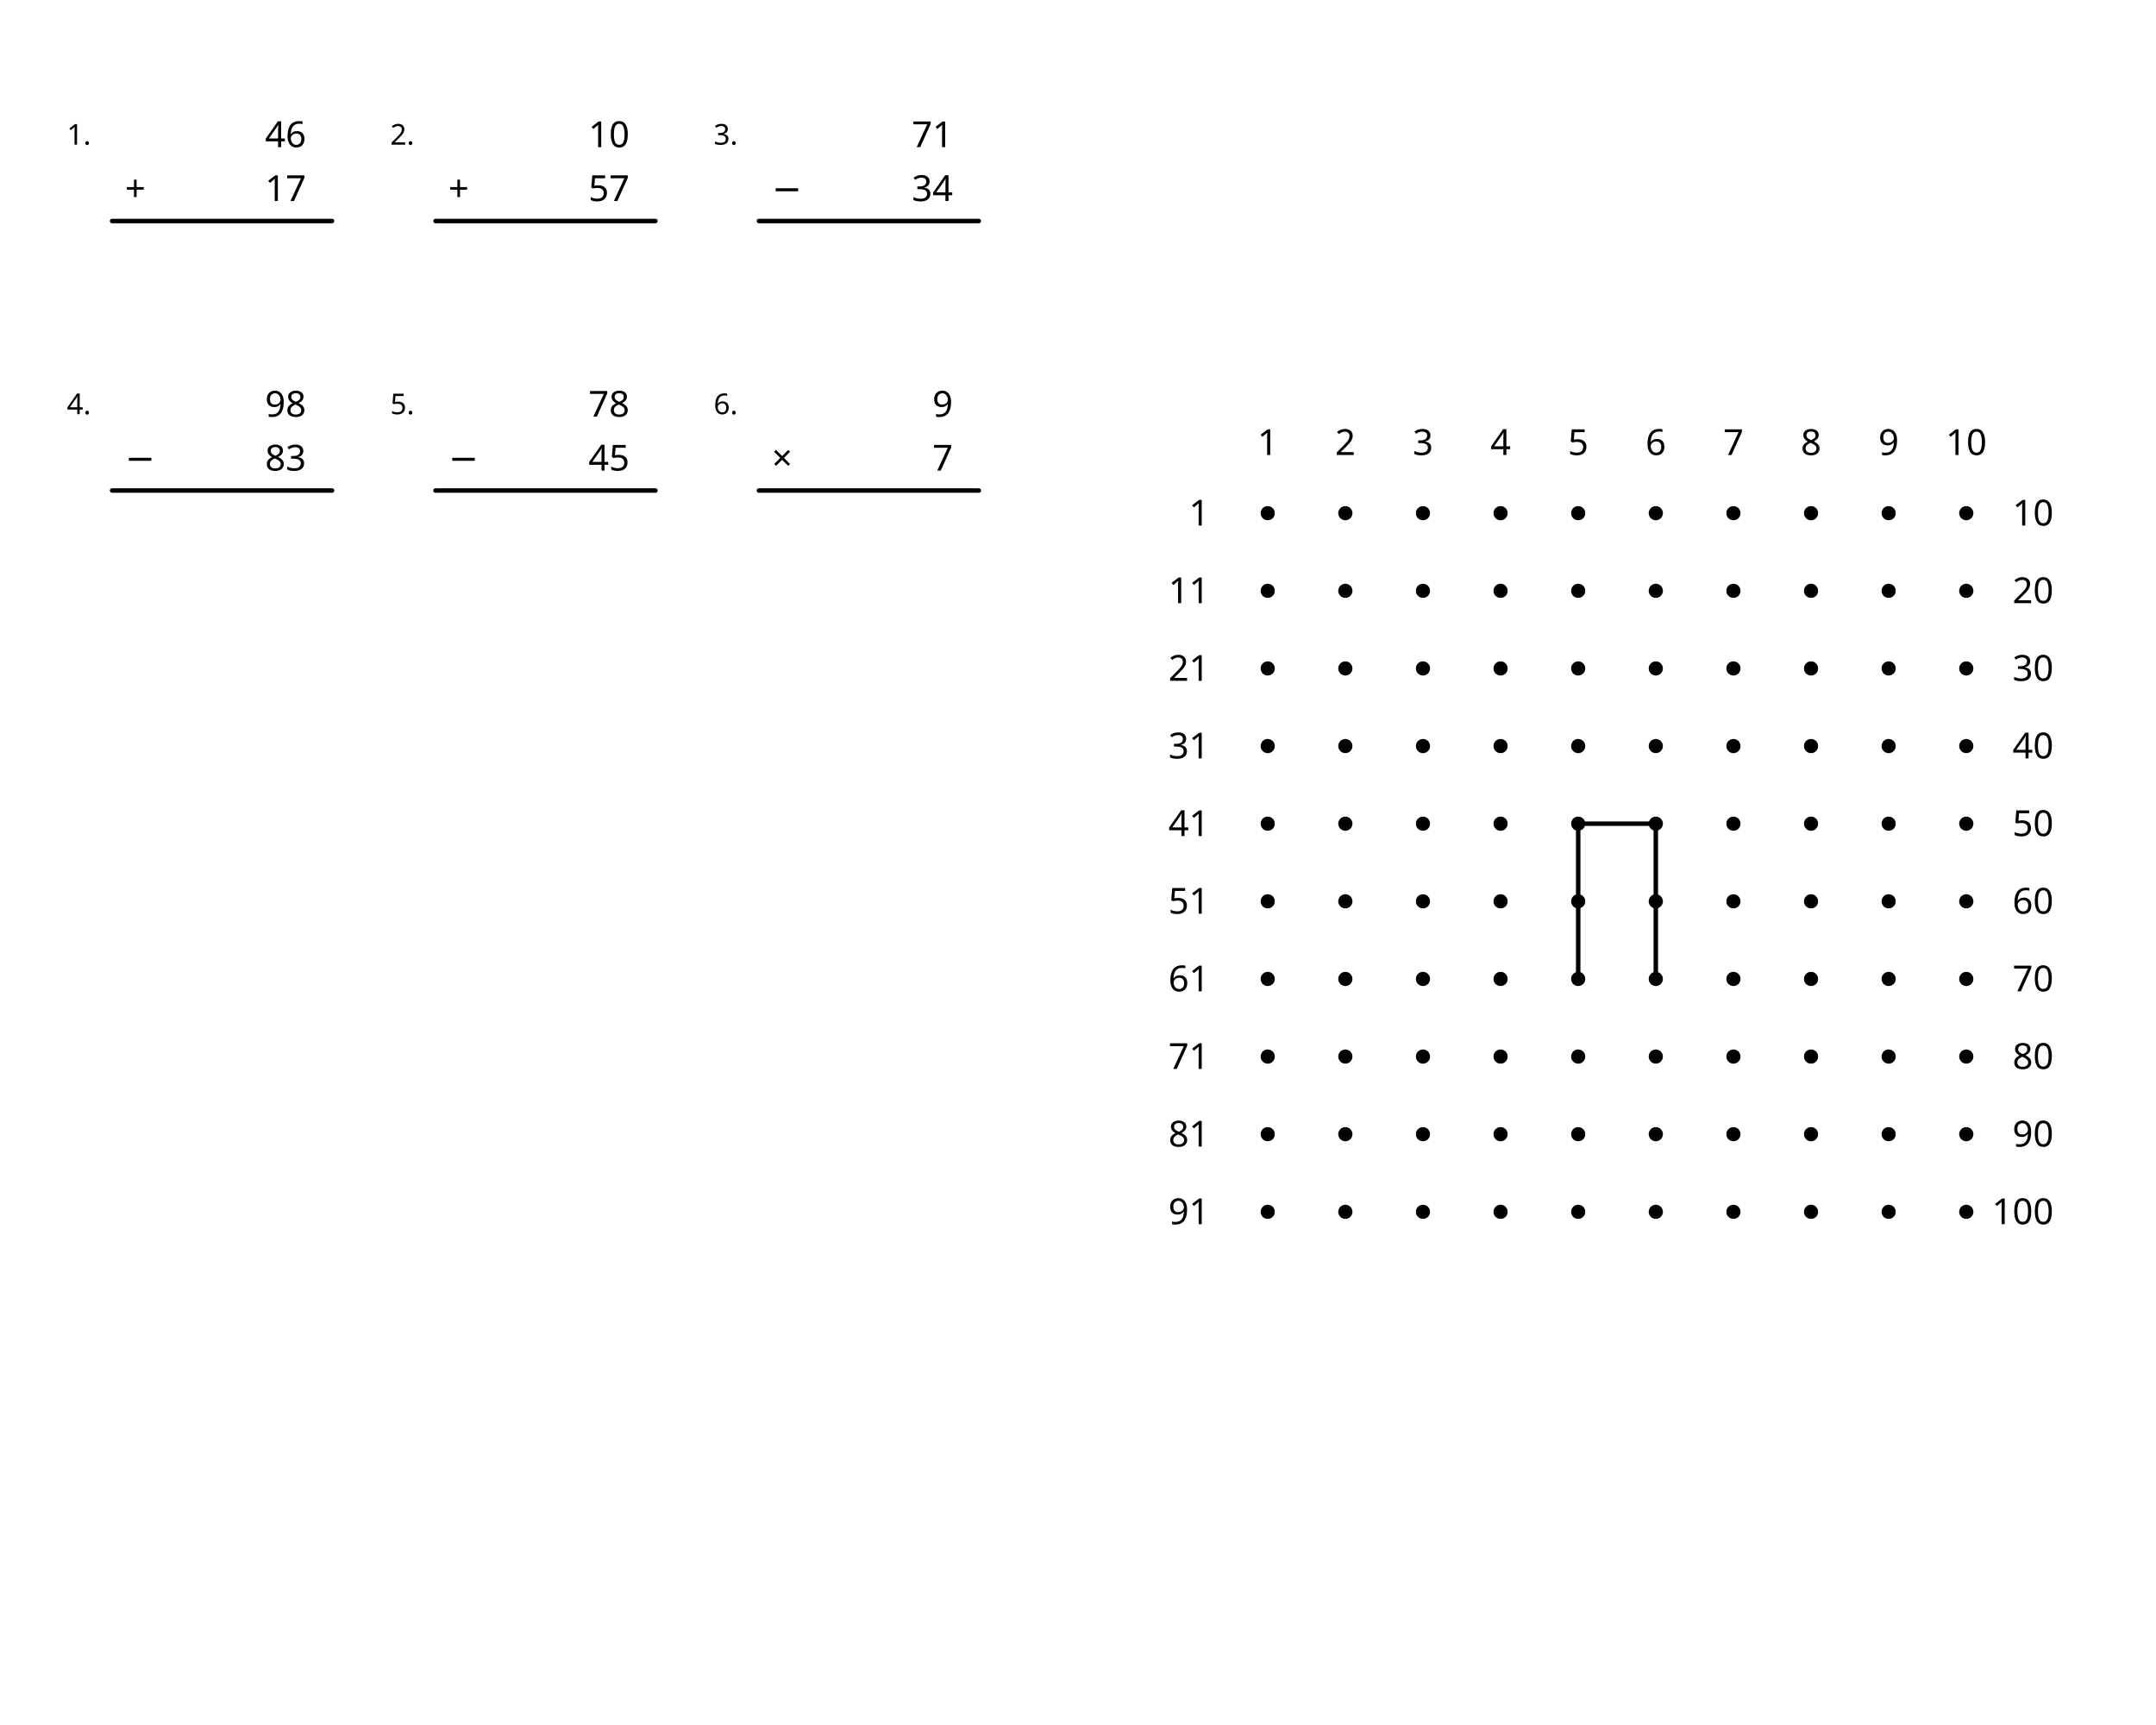
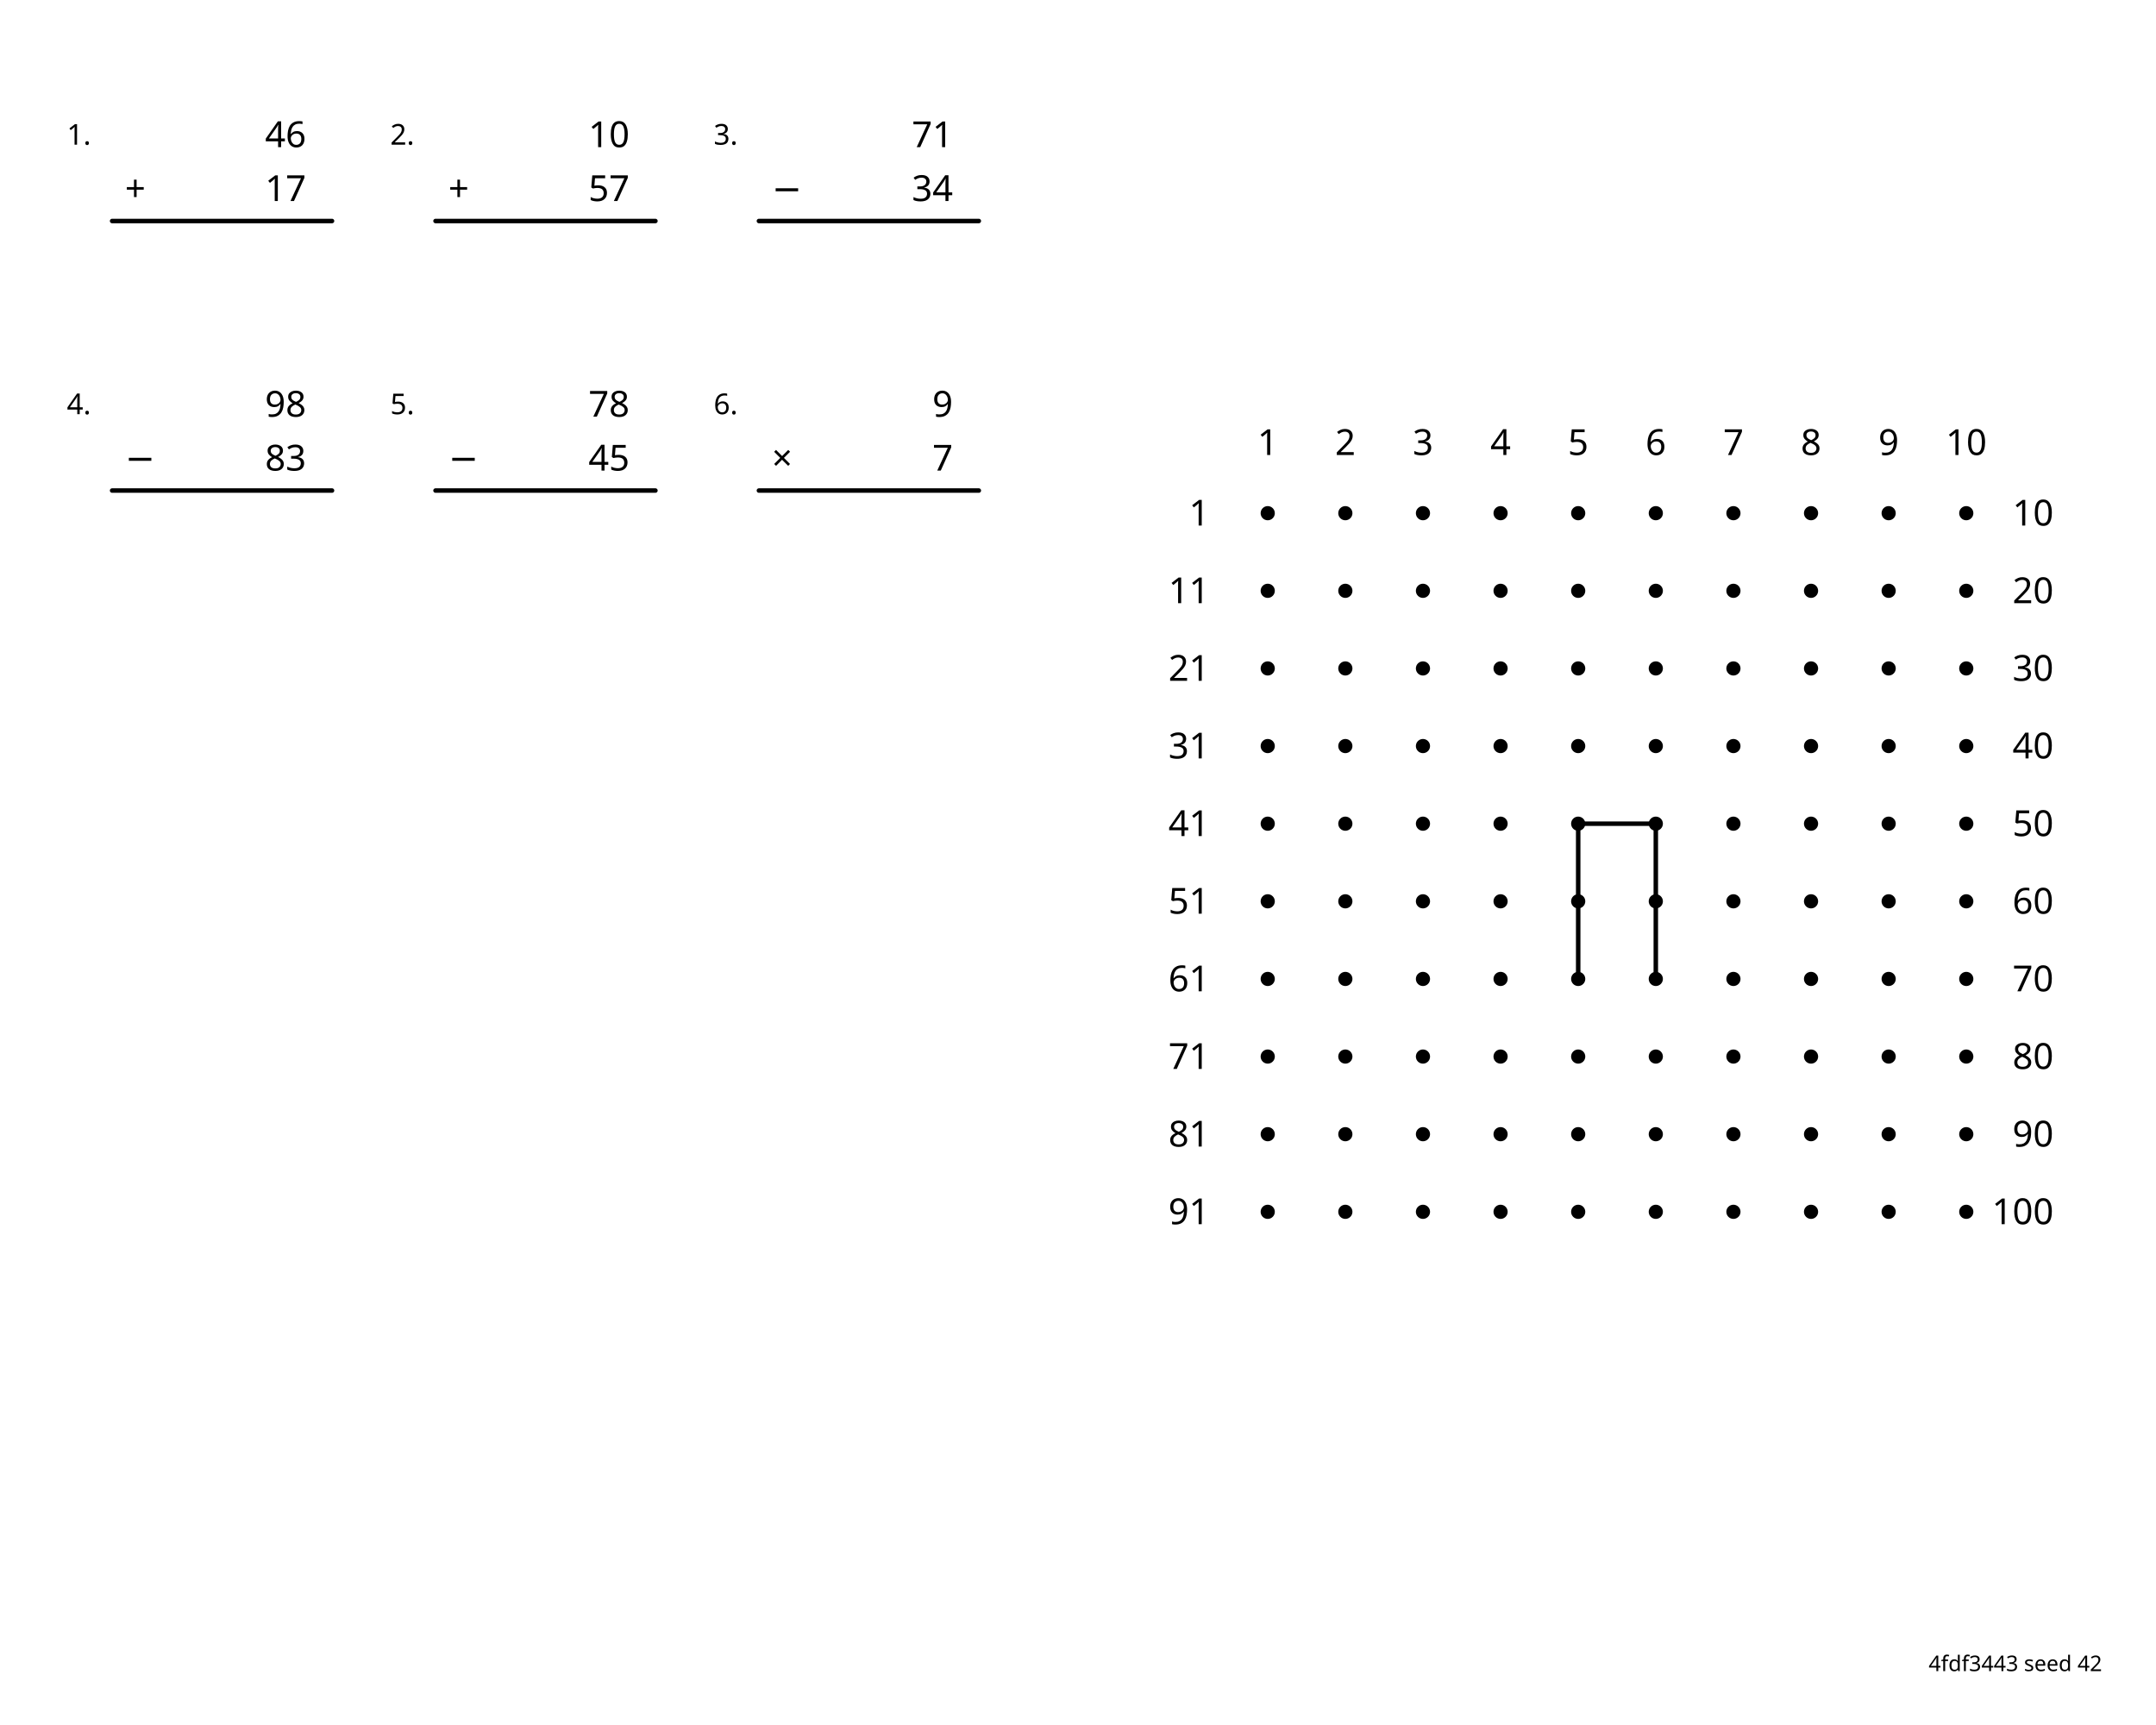
<svg xmlns="http://www.w3.org/2000/svg" class="svglite" data-engine-version="2.0" width="720.00pt" height="576.00pt" viewBox="0 0 720.00 576.00">
  <defs>
    <style type="text/css">
    .svglite line, .svglite polyline, .svglite polygon, .svglite path, .svglite rect, .svglite circle {
      fill: none;
      stroke: #000000;
      stroke-linecap: round;
      stroke-linejoin: round;
      stroke-miterlimit: 10.00;
    }
  </style>
  </defs>
  <rect width="100%" height="100%" style="stroke: none; fill: #FFFFFF;" />
  <defs>
    <clipPath id="cpMC4wMHw3MjAuMDB8MC4wMHw1NzYuMDA=">
      <rect x="0.00" y="0.00" width="720.00" height="576.00" />
    </clipPath>
  </defs>
  <g clip-path="url(#cpMC4wMHw3MjAuMDB8MC4wMHw1NzYuMDA=)">
    <line x1="37.44" y1="73.80" x2="110.88" y2="73.80" style="stroke-width: 1.50;" />
    <line x1="145.44" y1="73.80" x2="218.88" y2="73.80" style="stroke-width: 1.50;" />
    <line x1="253.44" y1="73.80" x2="326.88" y2="73.80" style="stroke-width: 1.50;" />
    <line x1="37.44" y1="163.80" x2="110.88" y2="163.80" style="stroke-width: 1.50;" />
    <line x1="145.44" y1="163.80" x2="218.88" y2="163.80" style="stroke-width: 1.50;" />
    <line x1="253.44" y1="163.80" x2="326.88" y2="163.80" style="stroke-width: 1.50;" />
    <text x="102.24" y="49.13" text-anchor="end" style="font-size: 12.00px; font-family: sans;" textLength="13.35px" lengthAdjust="spacingAndGlyphs">46</text>
    <text x="102.24" y="67.13" text-anchor="end" style="font-size: 12.00px; font-family: sans;" textLength="13.35px" lengthAdjust="spacingAndGlyphs">17</text>
    <text x="210.24" y="49.13" text-anchor="end" style="font-size: 12.00px; font-family: sans;" textLength="13.35px" lengthAdjust="spacingAndGlyphs">10</text>
    <text x="210.24" y="67.13" text-anchor="end" style="font-size: 12.00px; font-family: sans;" textLength="13.35px" lengthAdjust="spacingAndGlyphs">57</text>
    <text x="318.24" y="49.13" text-anchor="end" style="font-size: 12.00px; font-family: sans;" textLength="13.35px" lengthAdjust="spacingAndGlyphs">71</text>
    <text x="318.24" y="67.13" text-anchor="end" style="font-size: 12.00px; font-family: sans;" textLength="13.35px" lengthAdjust="spacingAndGlyphs">34</text>
    <text x="102.24" y="139.13" text-anchor="end" style="font-size: 12.00px; font-family: sans;" textLength="13.35px" lengthAdjust="spacingAndGlyphs">98</text>
    <text x="102.24" y="157.13" text-anchor="end" style="font-size: 12.00px; font-family: sans;" textLength="13.35px" lengthAdjust="spacingAndGlyphs">83</text>
    <text x="210.24" y="139.13" text-anchor="end" style="font-size: 12.00px; font-family: sans;" textLength="13.35px" lengthAdjust="spacingAndGlyphs">78</text>
    <text x="210.24" y="157.13" text-anchor="end" style="font-size: 12.00px; font-family: sans;" textLength="13.35px" lengthAdjust="spacingAndGlyphs">45</text>
    <text x="318.24" y="139.13" text-anchor="end" style="font-size: 12.00px; font-family: sans;" textLength="6.67px" lengthAdjust="spacingAndGlyphs">9</text>
    <text x="318.24" y="157.13" text-anchor="end" style="font-size: 12.00px; font-family: sans;" textLength="6.67px" lengthAdjust="spacingAndGlyphs">7</text>
    <text x="41.76" y="67.13" style="font-size: 12.00px; font-family: sans;" textLength="7.01px" lengthAdjust="spacingAndGlyphs">+</text>
    <text x="149.76" y="67.13" style="font-size: 12.00px; font-family: sans;" textLength="7.01px" lengthAdjust="spacingAndGlyphs">+</text>
    <text x="257.76" y="67.13" style="font-size: 12.00px; font-family: sans;" textLength="7.01px" lengthAdjust="spacingAndGlyphs">−</text>
    <text x="41.76" y="157.13" style="font-size: 12.00px; font-family: sans;" textLength="7.01px" lengthAdjust="spacingAndGlyphs">−</text>
    <text x="149.76" y="157.13" style="font-size: 12.00px; font-family: sans;" textLength="7.01px" lengthAdjust="spacingAndGlyphs">−</text>
    <text x="257.76" y="157.13" style="font-size: 12.00px; font-family: sans;" textLength="7.01px" lengthAdjust="spacingAndGlyphs">×</text>
    <text x="22.32" y="48.30" style="font-size: 9.60px; font-family: sans;" textLength="8.01px" lengthAdjust="spacingAndGlyphs">1.</text>
    <text x="130.32" y="48.30" style="font-size: 9.60px; font-family: sans;" textLength="8.01px" lengthAdjust="spacingAndGlyphs">2.</text>
    <text x="238.32" y="48.30" style="font-size: 9.60px; font-family: sans;" textLength="8.01px" lengthAdjust="spacingAndGlyphs">3.</text>
    <text x="22.32" y="138.30" style="font-size: 9.60px; font-family: sans;" textLength="8.01px" lengthAdjust="spacingAndGlyphs">4.</text>
    <text x="130.32" y="138.30" style="font-size: 9.60px; font-family: sans;" textLength="8.01px" lengthAdjust="spacingAndGlyphs">5.</text>
    <text x="238.32" y="138.30" style="font-size: 9.60px; font-family: sans;" textLength="8.01px" lengthAdjust="spacingAndGlyphs">6.</text>
    <line x1="527.04" y1="326.88" x2="527.04" y2="275.04" style="stroke-width: 1.50;" />
    <line x1="527.04" y1="275.04" x2="552.96" y2="275.04" style="stroke-width: 1.50;" />
    <line x1="552.96" y1="275.04" x2="552.96" y2="326.88" style="stroke-width: 1.50;" />
    <circle cx="423.36" cy="171.36" r="1.62" style="stroke-width: 1.50; fill: #000000;" />
    <circle cx="449.28" cy="171.36" r="1.62" style="stroke-width: 1.50; fill: #000000;" />
    <circle cx="475.20" cy="171.36" r="1.62" style="stroke-width: 1.50; fill: #000000;" />
    <circle cx="501.12" cy="171.36" r="1.62" style="stroke-width: 1.50; fill: #000000;" />
    <circle cx="527.04" cy="171.36" r="1.62" style="stroke-width: 1.50; fill: #000000;" />
    <circle cx="552.96" cy="171.36" r="1.62" style="stroke-width: 1.50; fill: #000000;" />
    <circle cx="578.88" cy="171.36" r="1.62" style="stroke-width: 1.50; fill: #000000;" />
    <circle cx="604.80" cy="171.36" r="1.62" style="stroke-width: 1.50; fill: #000000;" />
    <circle cx="630.72" cy="171.36" r="1.62" style="stroke-width: 1.50; fill: #000000;" />
    <circle cx="656.64" cy="171.36" r="1.62" style="stroke-width: 1.50; fill: #000000;" />
    <circle cx="423.36" cy="197.28" r="1.62" style="stroke-width: 1.50; fill: #000000;" />
    <circle cx="449.28" cy="197.28" r="1.62" style="stroke-width: 1.50; fill: #000000;" />
    <circle cx="475.20" cy="197.28" r="1.62" style="stroke-width: 1.50; fill: #000000;" />
    <circle cx="501.12" cy="197.28" r="1.62" style="stroke-width: 1.50; fill: #000000;" />
    <circle cx="527.04" cy="197.28" r="1.62" style="stroke-width: 1.50; fill: #000000;" />
    <circle cx="552.96" cy="197.28" r="1.62" style="stroke-width: 1.50; fill: #000000;" />
    <circle cx="578.88" cy="197.28" r="1.62" style="stroke-width: 1.50; fill: #000000;" />
    <circle cx="604.80" cy="197.28" r="1.62" style="stroke-width: 1.50; fill: #000000;" />
    <circle cx="630.72" cy="197.28" r="1.62" style="stroke-width: 1.50; fill: #000000;" />
    <circle cx="656.64" cy="197.28" r="1.62" style="stroke-width: 1.50; fill: #000000;" />
    <circle cx="423.36" cy="223.20" r="1.62" style="stroke-width: 1.50; fill: #000000;" />
    <circle cx="449.28" cy="223.20" r="1.62" style="stroke-width: 1.50; fill: #000000;" />
    <circle cx="475.20" cy="223.20" r="1.62" style="stroke-width: 1.50; fill: #000000;" />
    <circle cx="501.12" cy="223.20" r="1.62" style="stroke-width: 1.50; fill: #000000;" />
    <circle cx="527.04" cy="223.20" r="1.62" style="stroke-width: 1.50; fill: #000000;" />
    <circle cx="552.96" cy="223.20" r="1.62" style="stroke-width: 1.50; fill: #000000;" />
    <circle cx="578.88" cy="223.20" r="1.62" style="stroke-width: 1.50; fill: #000000;" />
    <circle cx="604.80" cy="223.20" r="1.62" style="stroke-width: 1.50; fill: #000000;" />
    <circle cx="630.72" cy="223.20" r="1.62" style="stroke-width: 1.50; fill: #000000;" />
    <circle cx="656.64" cy="223.20" r="1.62" style="stroke-width: 1.50; fill: #000000;" />
    <circle cx="423.36" cy="249.12" r="1.62" style="stroke-width: 1.50; fill: #000000;" />
    <circle cx="449.28" cy="249.12" r="1.62" style="stroke-width: 1.50; fill: #000000;" />
    <circle cx="475.20" cy="249.12" r="1.62" style="stroke-width: 1.50; fill: #000000;" />
    <circle cx="501.12" cy="249.12" r="1.62" style="stroke-width: 1.50; fill: #000000;" />
    <circle cx="527.04" cy="249.12" r="1.62" style="stroke-width: 1.50; fill: #000000;" />
    <circle cx="552.96" cy="249.12" r="1.62" style="stroke-width: 1.50; fill: #000000;" />
    <circle cx="578.88" cy="249.12" r="1.62" style="stroke-width: 1.50; fill: #000000;" />
    <circle cx="604.80" cy="249.12" r="1.62" style="stroke-width: 1.50; fill: #000000;" />
    <circle cx="630.72" cy="249.12" r="1.62" style="stroke-width: 1.50; fill: #000000;" />
    <circle cx="656.64" cy="249.12" r="1.62" style="stroke-width: 1.50; fill: #000000;" />
    <circle cx="423.36" cy="275.04" r="1.62" style="stroke-width: 1.50; fill: #000000;" />
    <circle cx="449.28" cy="275.04" r="1.62" style="stroke-width: 1.50; fill: #000000;" />
    <circle cx="475.20" cy="275.04" r="1.62" style="stroke-width: 1.50; fill: #000000;" />
    <circle cx="501.12" cy="275.04" r="1.62" style="stroke-width: 1.50; fill: #000000;" />
    <circle cx="527.04" cy="275.04" r="1.62" style="stroke-width: 1.50; fill: #000000;" />
    <circle cx="552.96" cy="275.04" r="1.62" style="stroke-width: 1.50; fill: #000000;" />
    <circle cx="578.88" cy="275.04" r="1.62" style="stroke-width: 1.50; fill: #000000;" />
    <circle cx="604.80" cy="275.04" r="1.62" style="stroke-width: 1.50; fill: #000000;" />
    <circle cx="630.72" cy="275.04" r="1.62" style="stroke-width: 1.50; fill: #000000;" />
    <circle cx="656.64" cy="275.04" r="1.62" style="stroke-width: 1.50; fill: #000000;" />
    <circle cx="423.36" cy="300.96" r="1.62" style="stroke-width: 1.50; fill: #000000;" />
    <circle cx="449.28" cy="300.96" r="1.62" style="stroke-width: 1.50; fill: #000000;" />
    <circle cx="475.20" cy="300.96" r="1.62" style="stroke-width: 1.50; fill: #000000;" />
    <circle cx="501.12" cy="300.96" r="1.62" style="stroke-width: 1.50; fill: #000000;" />
    <circle cx="527.04" cy="300.96" r="1.62" style="stroke-width: 1.50; fill: #000000;" />
    <circle cx="552.96" cy="300.96" r="1.62" style="stroke-width: 1.50; fill: #000000;" />
    <circle cx="578.88" cy="300.96" r="1.62" style="stroke-width: 1.50; fill: #000000;" />
    <circle cx="604.80" cy="300.96" r="1.62" style="stroke-width: 1.50; fill: #000000;" />
    <circle cx="630.72" cy="300.96" r="1.62" style="stroke-width: 1.50; fill: #000000;" />
    <circle cx="656.64" cy="300.96" r="1.62" style="stroke-width: 1.50; fill: #000000;" />
    <circle cx="423.36" cy="326.88" r="1.62" style="stroke-width: 1.50; fill: #000000;" />
    <circle cx="449.28" cy="326.88" r="1.62" style="stroke-width: 1.50; fill: #000000;" />
    <circle cx="475.20" cy="326.88" r="1.62" style="stroke-width: 1.50; fill: #000000;" />
    <circle cx="501.12" cy="326.88" r="1.62" style="stroke-width: 1.50; fill: #000000;" />
    <circle cx="527.04" cy="326.88" r="1.62" style="stroke-width: 1.50; fill: #000000;" />
    <circle cx="552.96" cy="326.88" r="1.62" style="stroke-width: 1.50; fill: #000000;" />
    <circle cx="578.88" cy="326.88" r="1.62" style="stroke-width: 1.50; fill: #000000;" />
    <circle cx="604.80" cy="326.88" r="1.62" style="stroke-width: 1.50; fill: #000000;" />
    <circle cx="630.72" cy="326.88" r="1.62" style="stroke-width: 1.50; fill: #000000;" />
    <circle cx="656.64" cy="326.88" r="1.62" style="stroke-width: 1.50; fill: #000000;" />
    <circle cx="423.36" cy="352.80" r="1.62" style="stroke-width: 1.50; fill: #000000;" />
    <circle cx="449.28" cy="352.80" r="1.62" style="stroke-width: 1.50; fill: #000000;" />
    <circle cx="475.20" cy="352.80" r="1.62" style="stroke-width: 1.50; fill: #000000;" />
    <circle cx="501.12" cy="352.80" r="1.62" style="stroke-width: 1.50; fill: #000000;" />
    <circle cx="527.04" cy="352.80" r="1.62" style="stroke-width: 1.50; fill: #000000;" />
    <circle cx="552.96" cy="352.80" r="1.62" style="stroke-width: 1.50; fill: #000000;" />
    <circle cx="578.88" cy="352.80" r="1.62" style="stroke-width: 1.50; fill: #000000;" />
    <circle cx="604.80" cy="352.80" r="1.62" style="stroke-width: 1.50; fill: #000000;" />
    <circle cx="630.72" cy="352.80" r="1.62" style="stroke-width: 1.50; fill: #000000;" />
    <circle cx="656.64" cy="352.80" r="1.62" style="stroke-width: 1.50; fill: #000000;" />
    <circle cx="423.36" cy="378.72" r="1.62" style="stroke-width: 1.50; fill: #000000;" />
    <circle cx="449.28" cy="378.72" r="1.62" style="stroke-width: 1.50; fill: #000000;" />
    <circle cx="475.20" cy="378.72" r="1.62" style="stroke-width: 1.50; fill: #000000;" />
    <circle cx="501.12" cy="378.72" r="1.62" style="stroke-width: 1.50; fill: #000000;" />
    <circle cx="527.04" cy="378.72" r="1.62" style="stroke-width: 1.50; fill: #000000;" />
    <circle cx="552.96" cy="378.72" r="1.62" style="stroke-width: 1.50; fill: #000000;" />
    <circle cx="578.88" cy="378.72" r="1.62" style="stroke-width: 1.50; fill: #000000;" />
    <circle cx="604.80" cy="378.72" r="1.62" style="stroke-width: 1.50; fill: #000000;" />
    <circle cx="630.72" cy="378.72" r="1.62" style="stroke-width: 1.50; fill: #000000;" />
    <circle cx="656.64" cy="378.72" r="1.62" style="stroke-width: 1.50; fill: #000000;" />
    <circle cx="423.36" cy="404.64" r="1.62" style="stroke-width: 1.50; fill: #000000;" />
    <circle cx="449.28" cy="404.64" r="1.62" style="stroke-width: 1.50; fill: #000000;" />
    <circle cx="475.20" cy="404.64" r="1.62" style="stroke-width: 1.50; fill: #000000;" />
    <circle cx="501.12" cy="404.64" r="1.62" style="stroke-width: 1.50; fill: #000000;" />
    <circle cx="527.04" cy="404.64" r="1.62" style="stroke-width: 1.50; fill: #000000;" />
    <circle cx="552.96" cy="404.64" r="1.62" style="stroke-width: 1.50; fill: #000000;" />
    <circle cx="578.88" cy="404.64" r="1.62" style="stroke-width: 1.50; fill: #000000;" />
    <circle cx="604.80" cy="404.64" r="1.62" style="stroke-width: 1.50; fill: #000000;" />
    <circle cx="630.72" cy="404.64" r="1.62" style="stroke-width: 1.50; fill: #000000;" />
    <circle cx="656.64" cy="404.64" r="1.62" style="stroke-width: 1.50; fill: #000000;" />
    <text x="403.92" y="175.49" text-anchor="end" style="font-size: 12.00px; font-family: sans;" textLength="6.67px" lengthAdjust="spacingAndGlyphs">1</text>
    <text x="403.92" y="201.41" text-anchor="end" style="font-size: 12.00px; font-family: sans;" textLength="13.35px" lengthAdjust="spacingAndGlyphs">11</text>
    <text x="403.92" y="227.33" text-anchor="end" style="font-size: 12.00px; font-family: sans;" textLength="13.35px" lengthAdjust="spacingAndGlyphs">21</text>
    <text x="403.92" y="253.25" text-anchor="end" style="font-size: 12.00px; font-family: sans;" textLength="13.35px" lengthAdjust="spacingAndGlyphs">31</text>
    <text x="403.92" y="279.17" text-anchor="end" style="font-size: 12.00px; font-family: sans;" textLength="13.35px" lengthAdjust="spacingAndGlyphs">41</text>
    <text x="403.92" y="305.09" text-anchor="end" style="font-size: 12.00px; font-family: sans;" textLength="13.35px" lengthAdjust="spacingAndGlyphs">51</text>
    <text x="403.92" y="331.01" text-anchor="end" style="font-size: 12.00px; font-family: sans;" textLength="13.35px" lengthAdjust="spacingAndGlyphs">61</text>
    <text x="403.92" y="356.93" text-anchor="end" style="font-size: 12.00px; font-family: sans;" textLength="13.35px" lengthAdjust="spacingAndGlyphs">71</text>
    <text x="403.92" y="382.85" text-anchor="end" style="font-size: 12.00px; font-family: sans;" textLength="13.35px" lengthAdjust="spacingAndGlyphs">81</text>
    <text x="403.92" y="408.77" text-anchor="end" style="font-size: 12.00px; font-family: sans;" textLength="13.35px" lengthAdjust="spacingAndGlyphs">91</text>
    <text x="685.80" y="175.49" text-anchor="end" style="font-size: 12.00px; font-family: sans;" textLength="13.35px" lengthAdjust="spacingAndGlyphs">10</text>
    <text x="685.80" y="201.41" text-anchor="end" style="font-size: 12.00px; font-family: sans;" textLength="13.35px" lengthAdjust="spacingAndGlyphs">20</text>
    <text x="685.80" y="227.33" text-anchor="end" style="font-size: 12.00px; font-family: sans;" textLength="13.35px" lengthAdjust="spacingAndGlyphs">30</text>
    <text x="685.80" y="253.25" text-anchor="end" style="font-size: 12.00px; font-family: sans;" textLength="13.35px" lengthAdjust="spacingAndGlyphs">40</text>
    <text x="685.80" y="279.17" text-anchor="end" style="font-size: 12.00px; font-family: sans;" textLength="13.35px" lengthAdjust="spacingAndGlyphs">50</text>
    <text x="685.80" y="305.09" text-anchor="end" style="font-size: 12.00px; font-family: sans;" textLength="13.35px" lengthAdjust="spacingAndGlyphs">60</text>
    <text x="685.80" y="331.01" text-anchor="end" style="font-size: 12.00px; font-family: sans;" textLength="13.35px" lengthAdjust="spacingAndGlyphs">70</text>
    <text x="685.80" y="356.93" text-anchor="end" style="font-size: 12.00px; font-family: sans;" textLength="13.35px" lengthAdjust="spacingAndGlyphs">80</text>
    <text x="685.80" y="382.85" text-anchor="end" style="font-size: 12.00px; font-family: sans;" textLength="13.35px" lengthAdjust="spacingAndGlyphs">90</text>
    <text x="685.80" y="408.77" text-anchor="end" style="font-size: 12.00px; font-family: sans;" textLength="20.02px" lengthAdjust="spacingAndGlyphs">100</text>
    <text x="423.36" y="151.92" text-anchor="middle" style="font-size: 12.00px; font-family: sans;" textLength="6.67px" lengthAdjust="spacingAndGlyphs">1</text>
    <text x="449.28" y="151.92" text-anchor="middle" style="font-size: 12.00px; font-family: sans;" textLength="6.67px" lengthAdjust="spacingAndGlyphs">2</text>
    <text x="475.20" y="151.92" text-anchor="middle" style="font-size: 12.00px; font-family: sans;" textLength="6.67px" lengthAdjust="spacingAndGlyphs">3</text>
    <text x="501.12" y="151.92" text-anchor="middle" style="font-size: 12.00px; font-family: sans;" textLength="6.67px" lengthAdjust="spacingAndGlyphs">4</text>
    <text x="527.04" y="151.92" text-anchor="middle" style="font-size: 12.00px; font-family: sans;" textLength="6.67px" lengthAdjust="spacingAndGlyphs">5</text>
    <text x="552.96" y="151.92" text-anchor="middle" style="font-size: 12.00px; font-family: sans;" textLength="6.67px" lengthAdjust="spacingAndGlyphs">6</text>
    <text x="578.88" y="151.92" text-anchor="middle" style="font-size: 12.00px; font-family: sans;" textLength="6.67px" lengthAdjust="spacingAndGlyphs">7</text>
    <text x="604.80" y="151.92" text-anchor="middle" style="font-size: 12.00px; font-family: sans;" textLength="6.67px" lengthAdjust="spacingAndGlyphs">8</text>
    <text x="630.72" y="151.92" text-anchor="middle" style="font-size: 12.00px; font-family: sans;" textLength="6.67px" lengthAdjust="spacingAndGlyphs">9</text>
    <text x="656.64" y="151.92" text-anchor="middle" style="font-size: 12.00px; font-family: sans;" textLength="13.35px" lengthAdjust="spacingAndGlyphs">10</text>
+     <text x="702.00" y="558.00" text-anchor="end" style="font-size: 7.20px; font-family: sans;" textLength="55.65px" lengthAdjust="spacingAndGlyphs">4fdf3443 seed 42</text>
  </g>
</svg>
